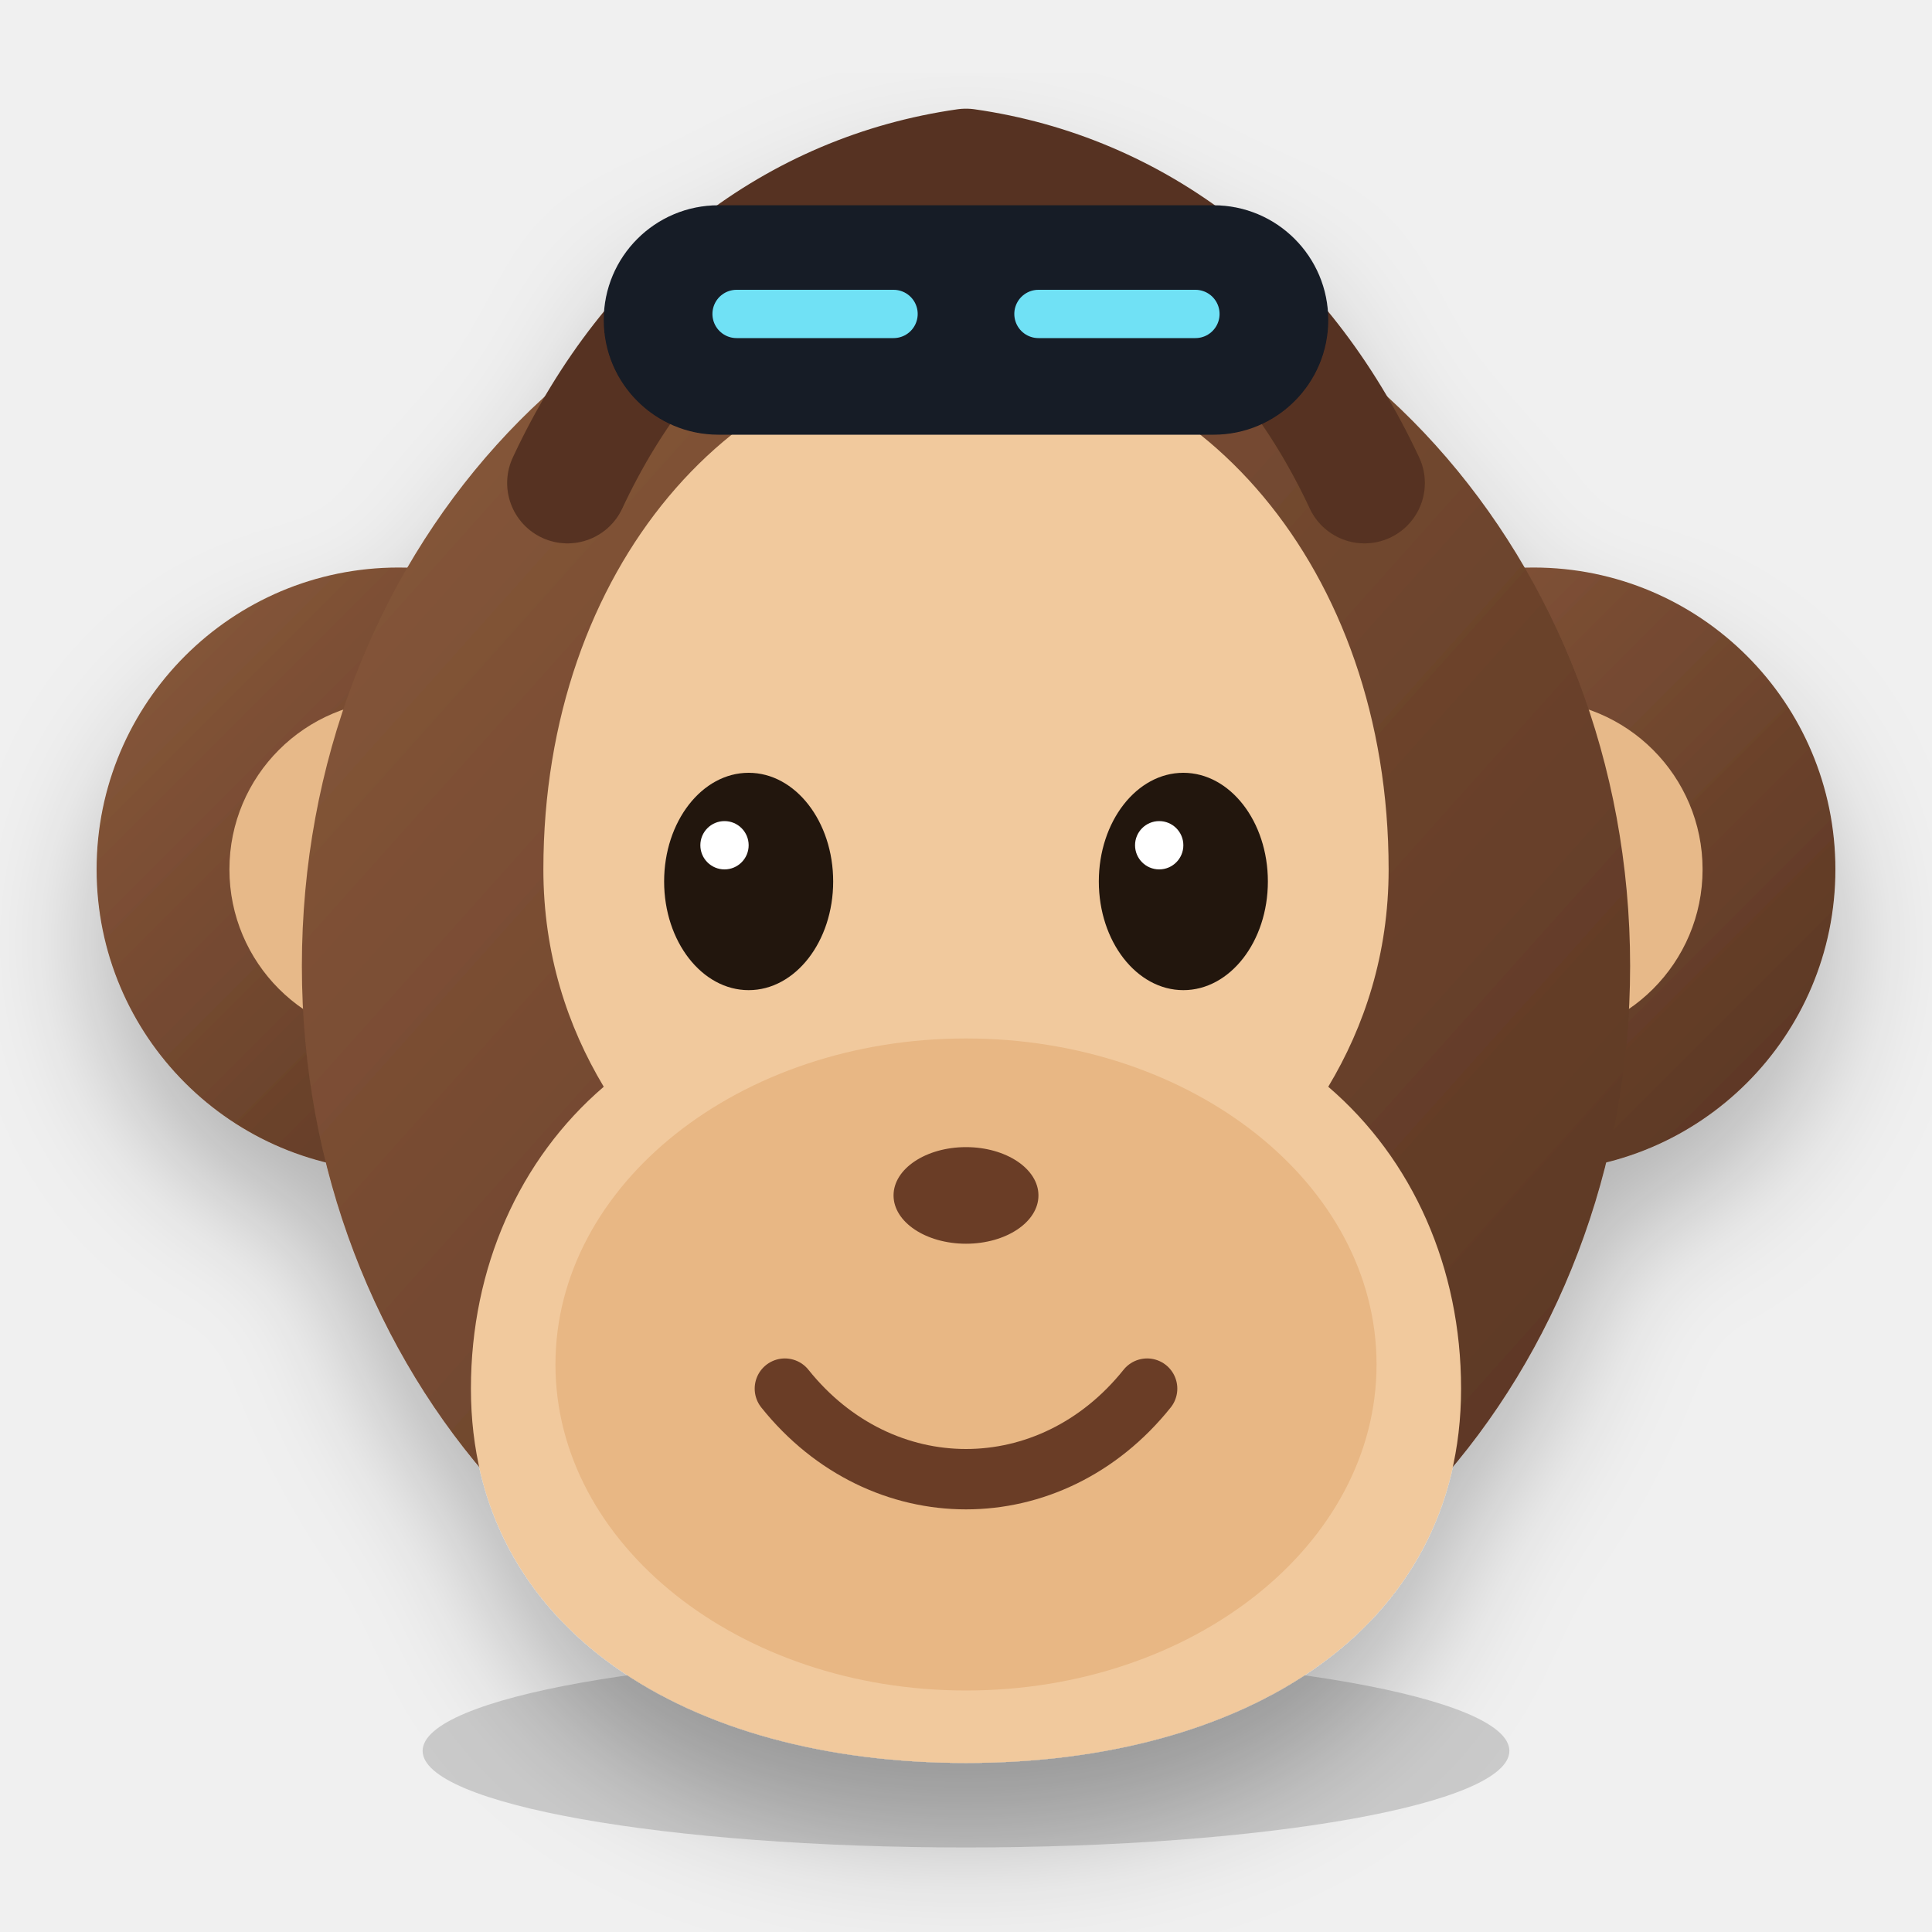
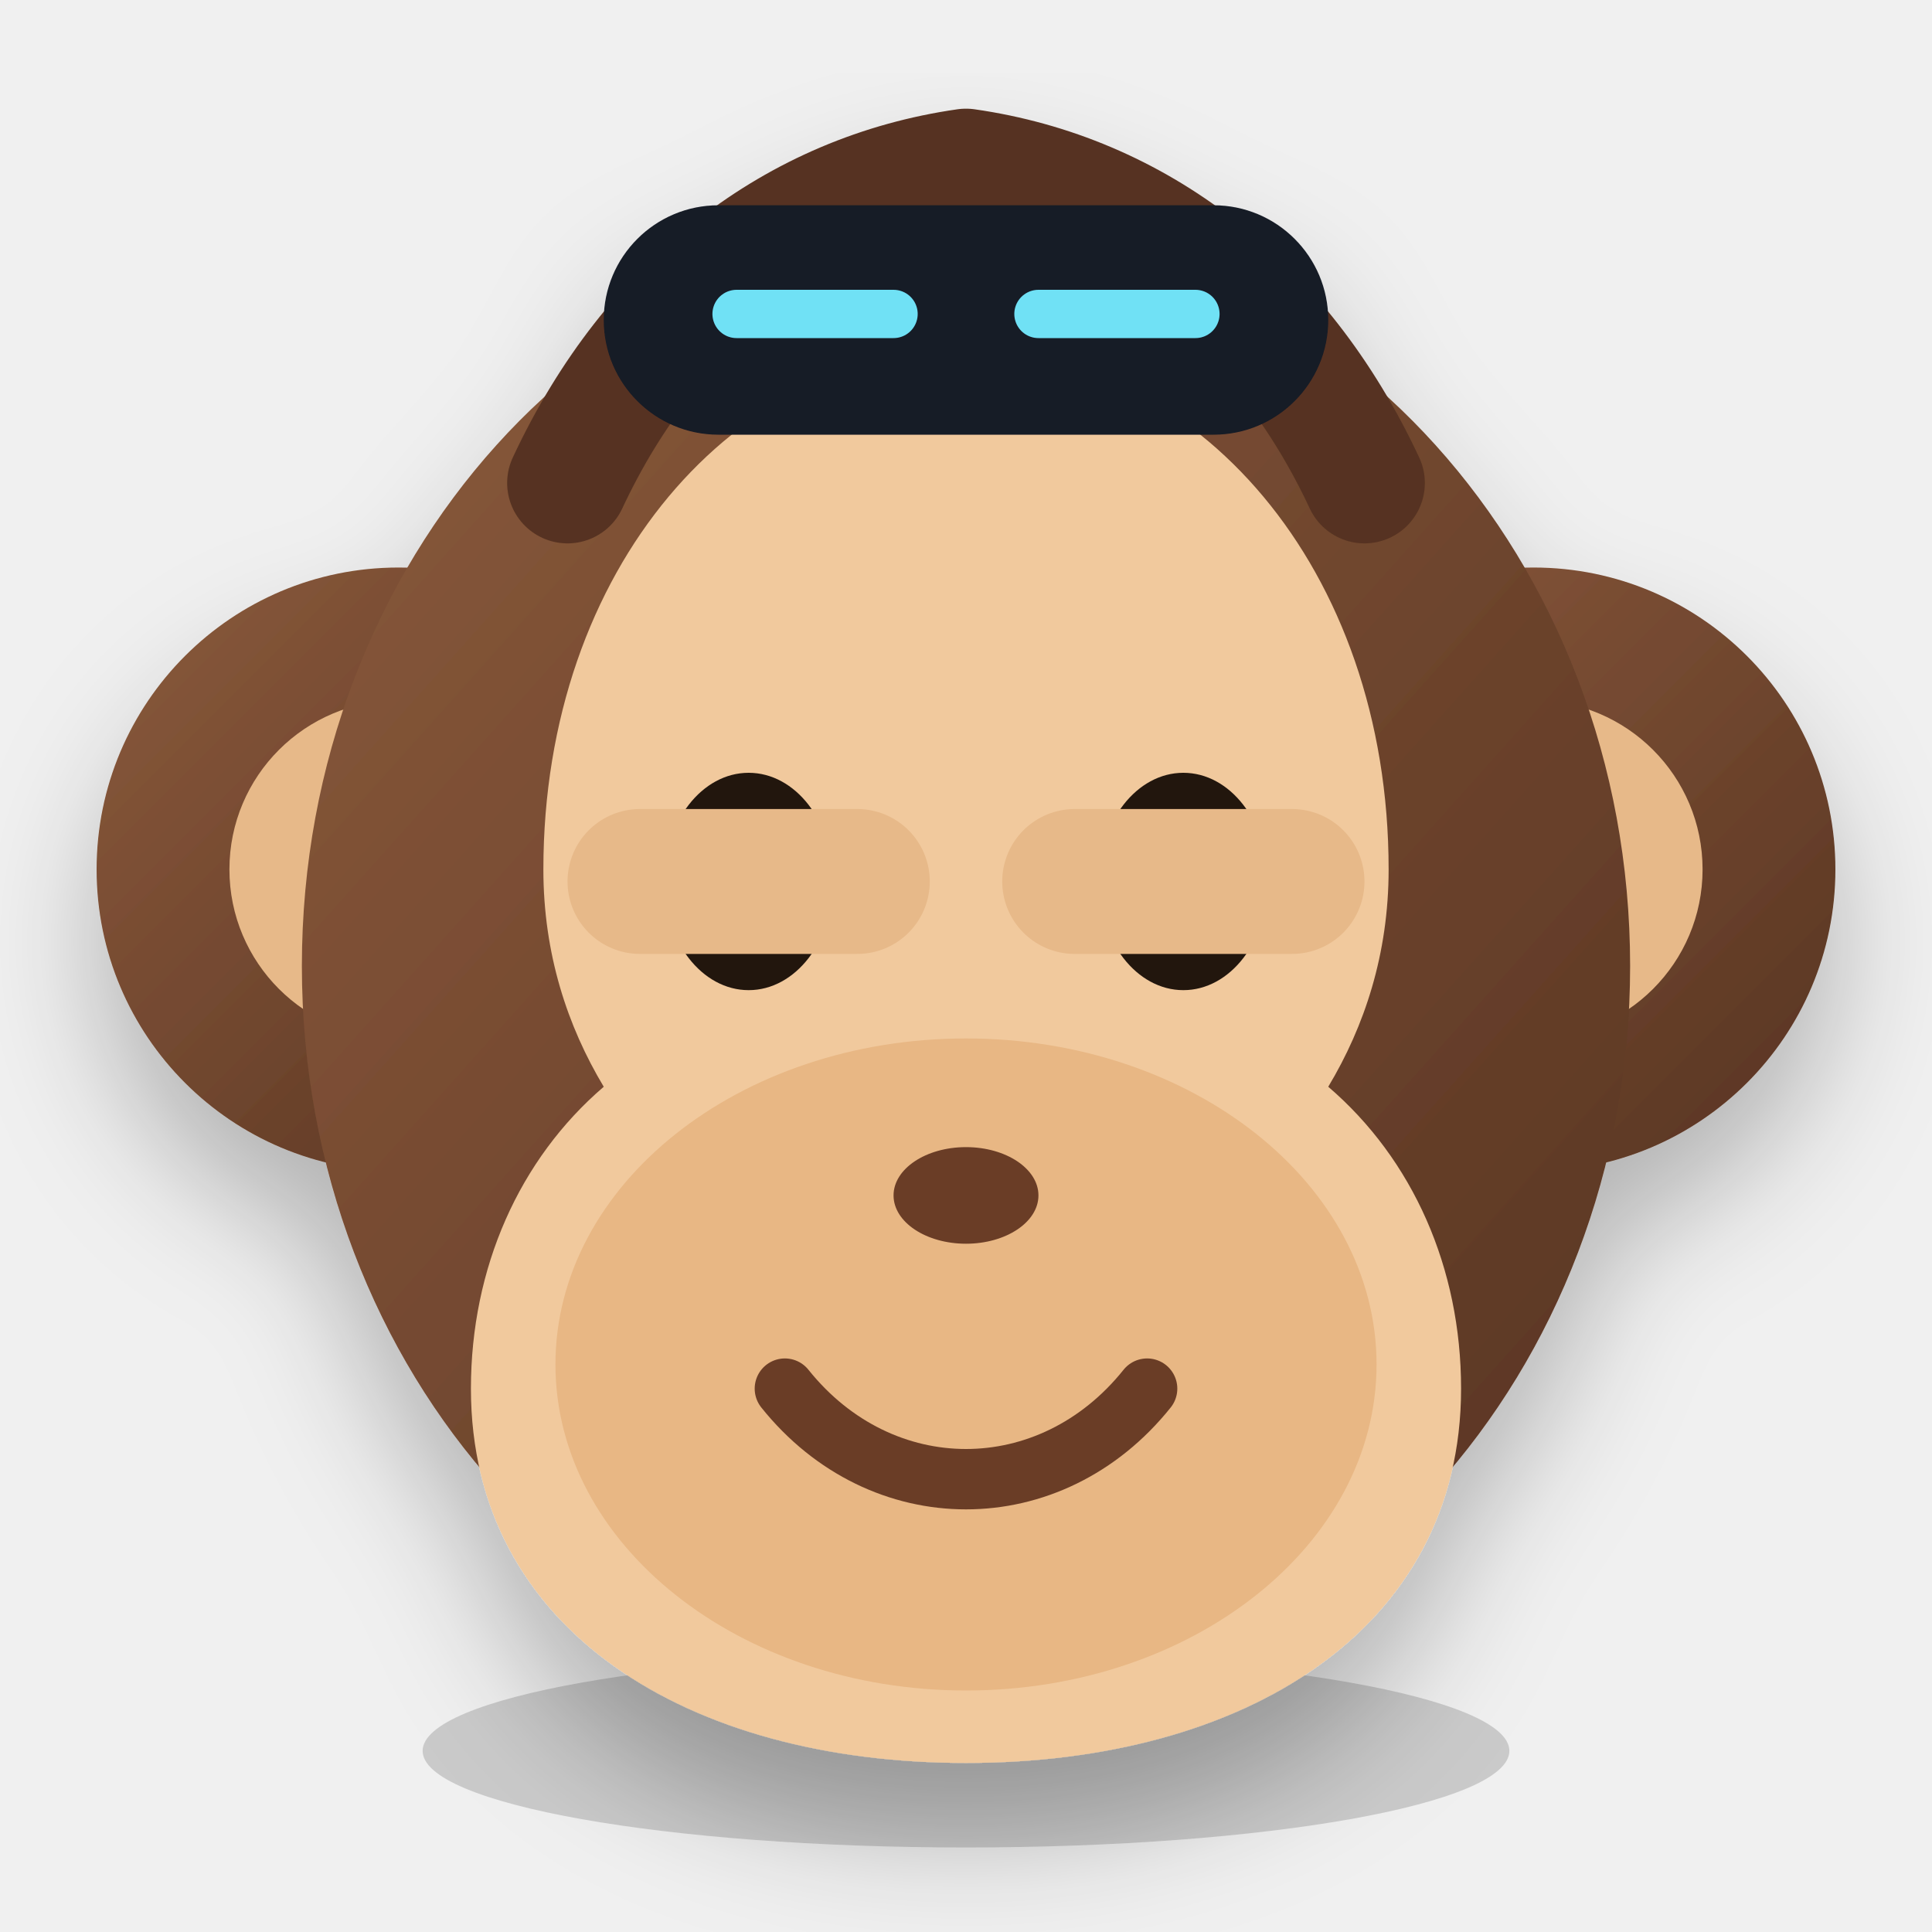
<svg xmlns="http://www.w3.org/2000/svg" viewBox="0 0 160 160" role="img" aria-label="MonkeyCode monkey">
  <defs>
+     <style>
+       .blink { animation: blink 7.2s ease-in-out infinite; transform-origin: center; }
+       @keyframes blink { 0%, 46%, 50%, 100% { transform: scaleY(0); } 48% { transform: scaleY(1); } }
+       @media (prefers-reduced-motion: reduce) { .blink { animation: none; transform: scaleY(0); } }
+     </style>
    <linearGradient id="fur" x1="0" y1="0" x2="1" y2="1">
      <stop offset="0" stop-color="#8b5a3c" />
      <stop offset="1" stop-color="#563321" />
    </linearGradient>
    <filter id="shadow" x="-30%" y="-30%" width="160%" height="180%">
      <feDropShadow dx="0" dy="6" stdDeviation="5" flood-color="#000" flood-opacity=".25" />
    </filter>
  </defs>
  <ellipse cx="80" cy="145" rx="45" ry="8" fill="#000" opacity=".16" />
  <g filter="url(#shadow)">
    <circle cx="33" cy="72" r="25" fill="url(#fur)" />
    <circle cx="127" cy="72" r="25" fill="url(#fur)" />
    <circle cx="33" cy="72" r="14" fill="#e7b989" />
    <circle cx="127" cy="72" r="14" fill="#e7b989" />
    <ellipse cx="80" cy="80" rx="55" ry="61" fill="url(#fur)" />
    <path d="M45 72c0-25 16-43 35-43s35 18 35 43c0 7-2 13-5 18 7 6 11 15 11 25 0 20-18 31-41 31s-41-11-41-31c0-10 4-19 11-25-3-5-5-11-5-18z" fill="#f1c99d" />
    <ellipse cx="80" cy="113" rx="34" ry="27" fill="#e8b784" />
    <ellipse cx="62" cy="73" rx="7" ry="9" fill="#21160f" />
    <ellipse cx="98" cy="73" rx="7" ry="9" fill="#21160f" />
    <circle cx="60" cy="70" r="2" fill="#fff" />
    <circle cx="96" cy="70" r="2" fill="#fff" />
+     <path class="blink" d="M53 73h18M89 73h18" stroke="#e7b989" stroke-width="12" stroke-linecap="round" />
    <ellipse cx="80" cy="99" rx="6" ry="4" fill="#6a3d27" />
    <path d="M65 115c8 10 22 10 30 0" fill="none" stroke="#6a3d27" stroke-width="5" stroke-linecap="round" />
    <path d="M47 40c7-15 19-24 33-26M113 40c-7-15-19-24-33-26" fill="none" stroke="#563321" stroke-width="10" stroke-linecap="round" />
    <rect x="50" y="17" width="60" height="19" rx="9.5" fill="#151a27" />
    <path d="M61 26h13M86 26h13" stroke="#70e1f5" stroke-width="4" stroke-linecap="round" />
  </g>
</svg>
